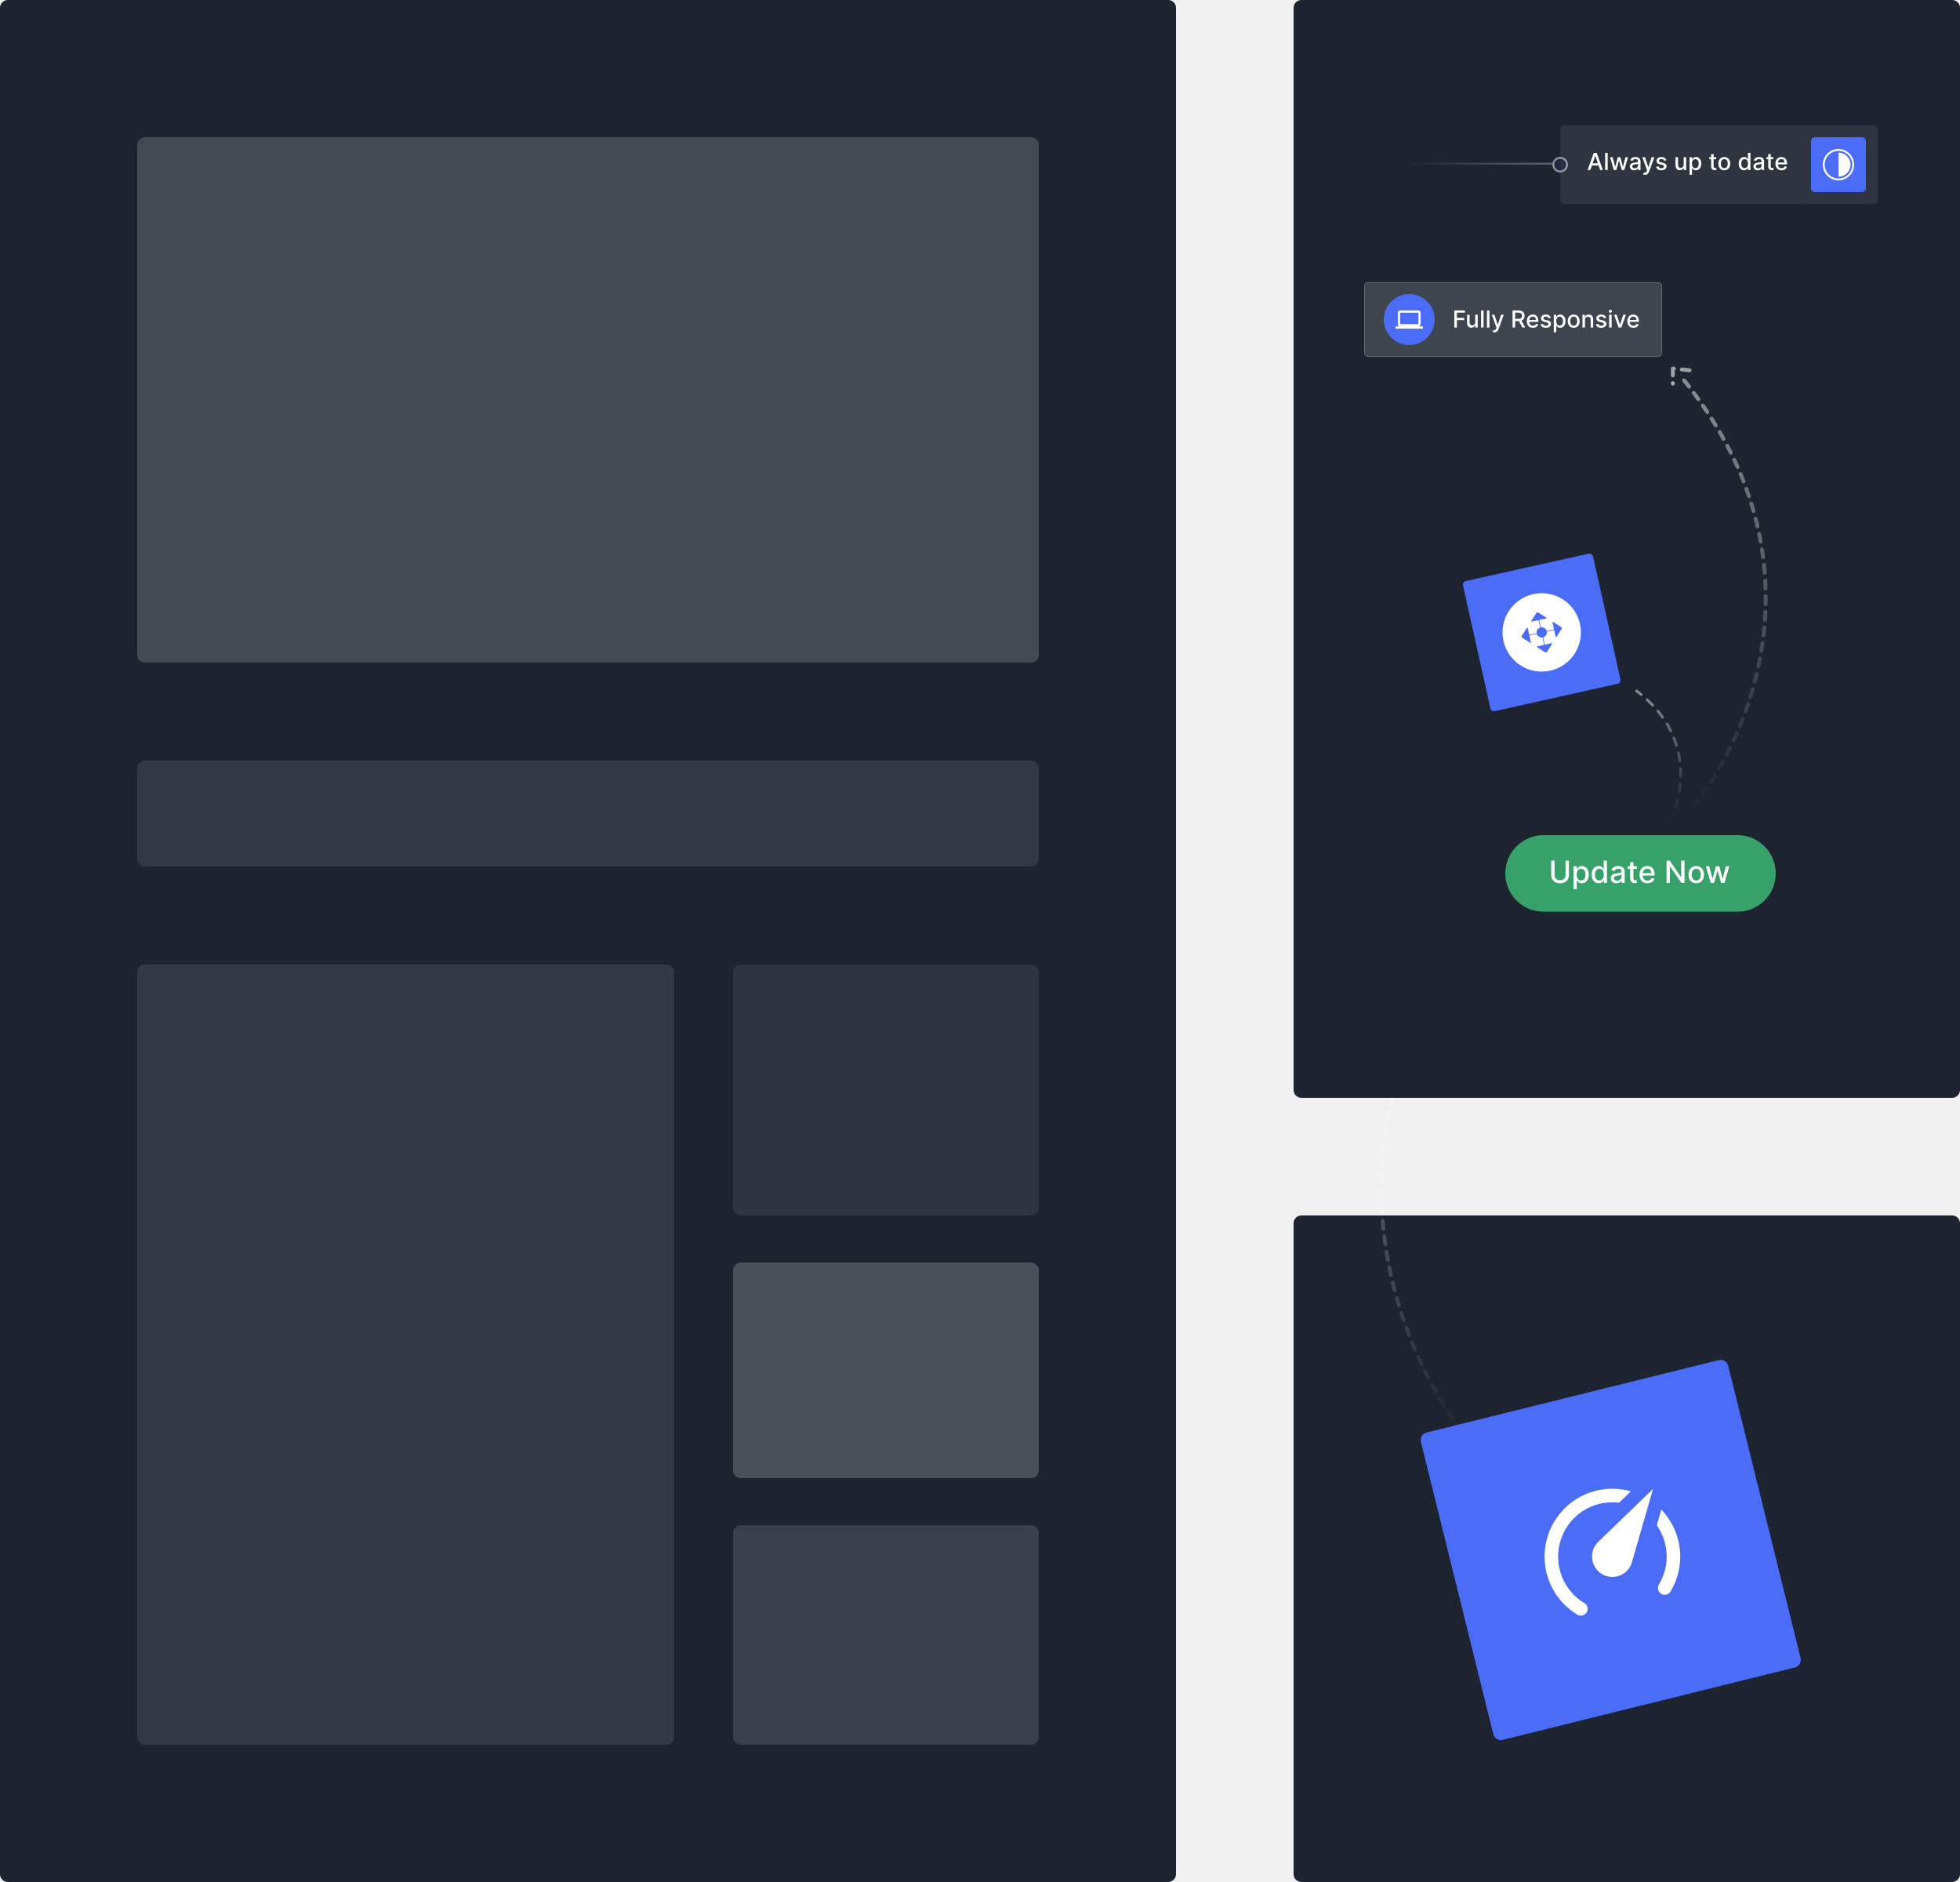
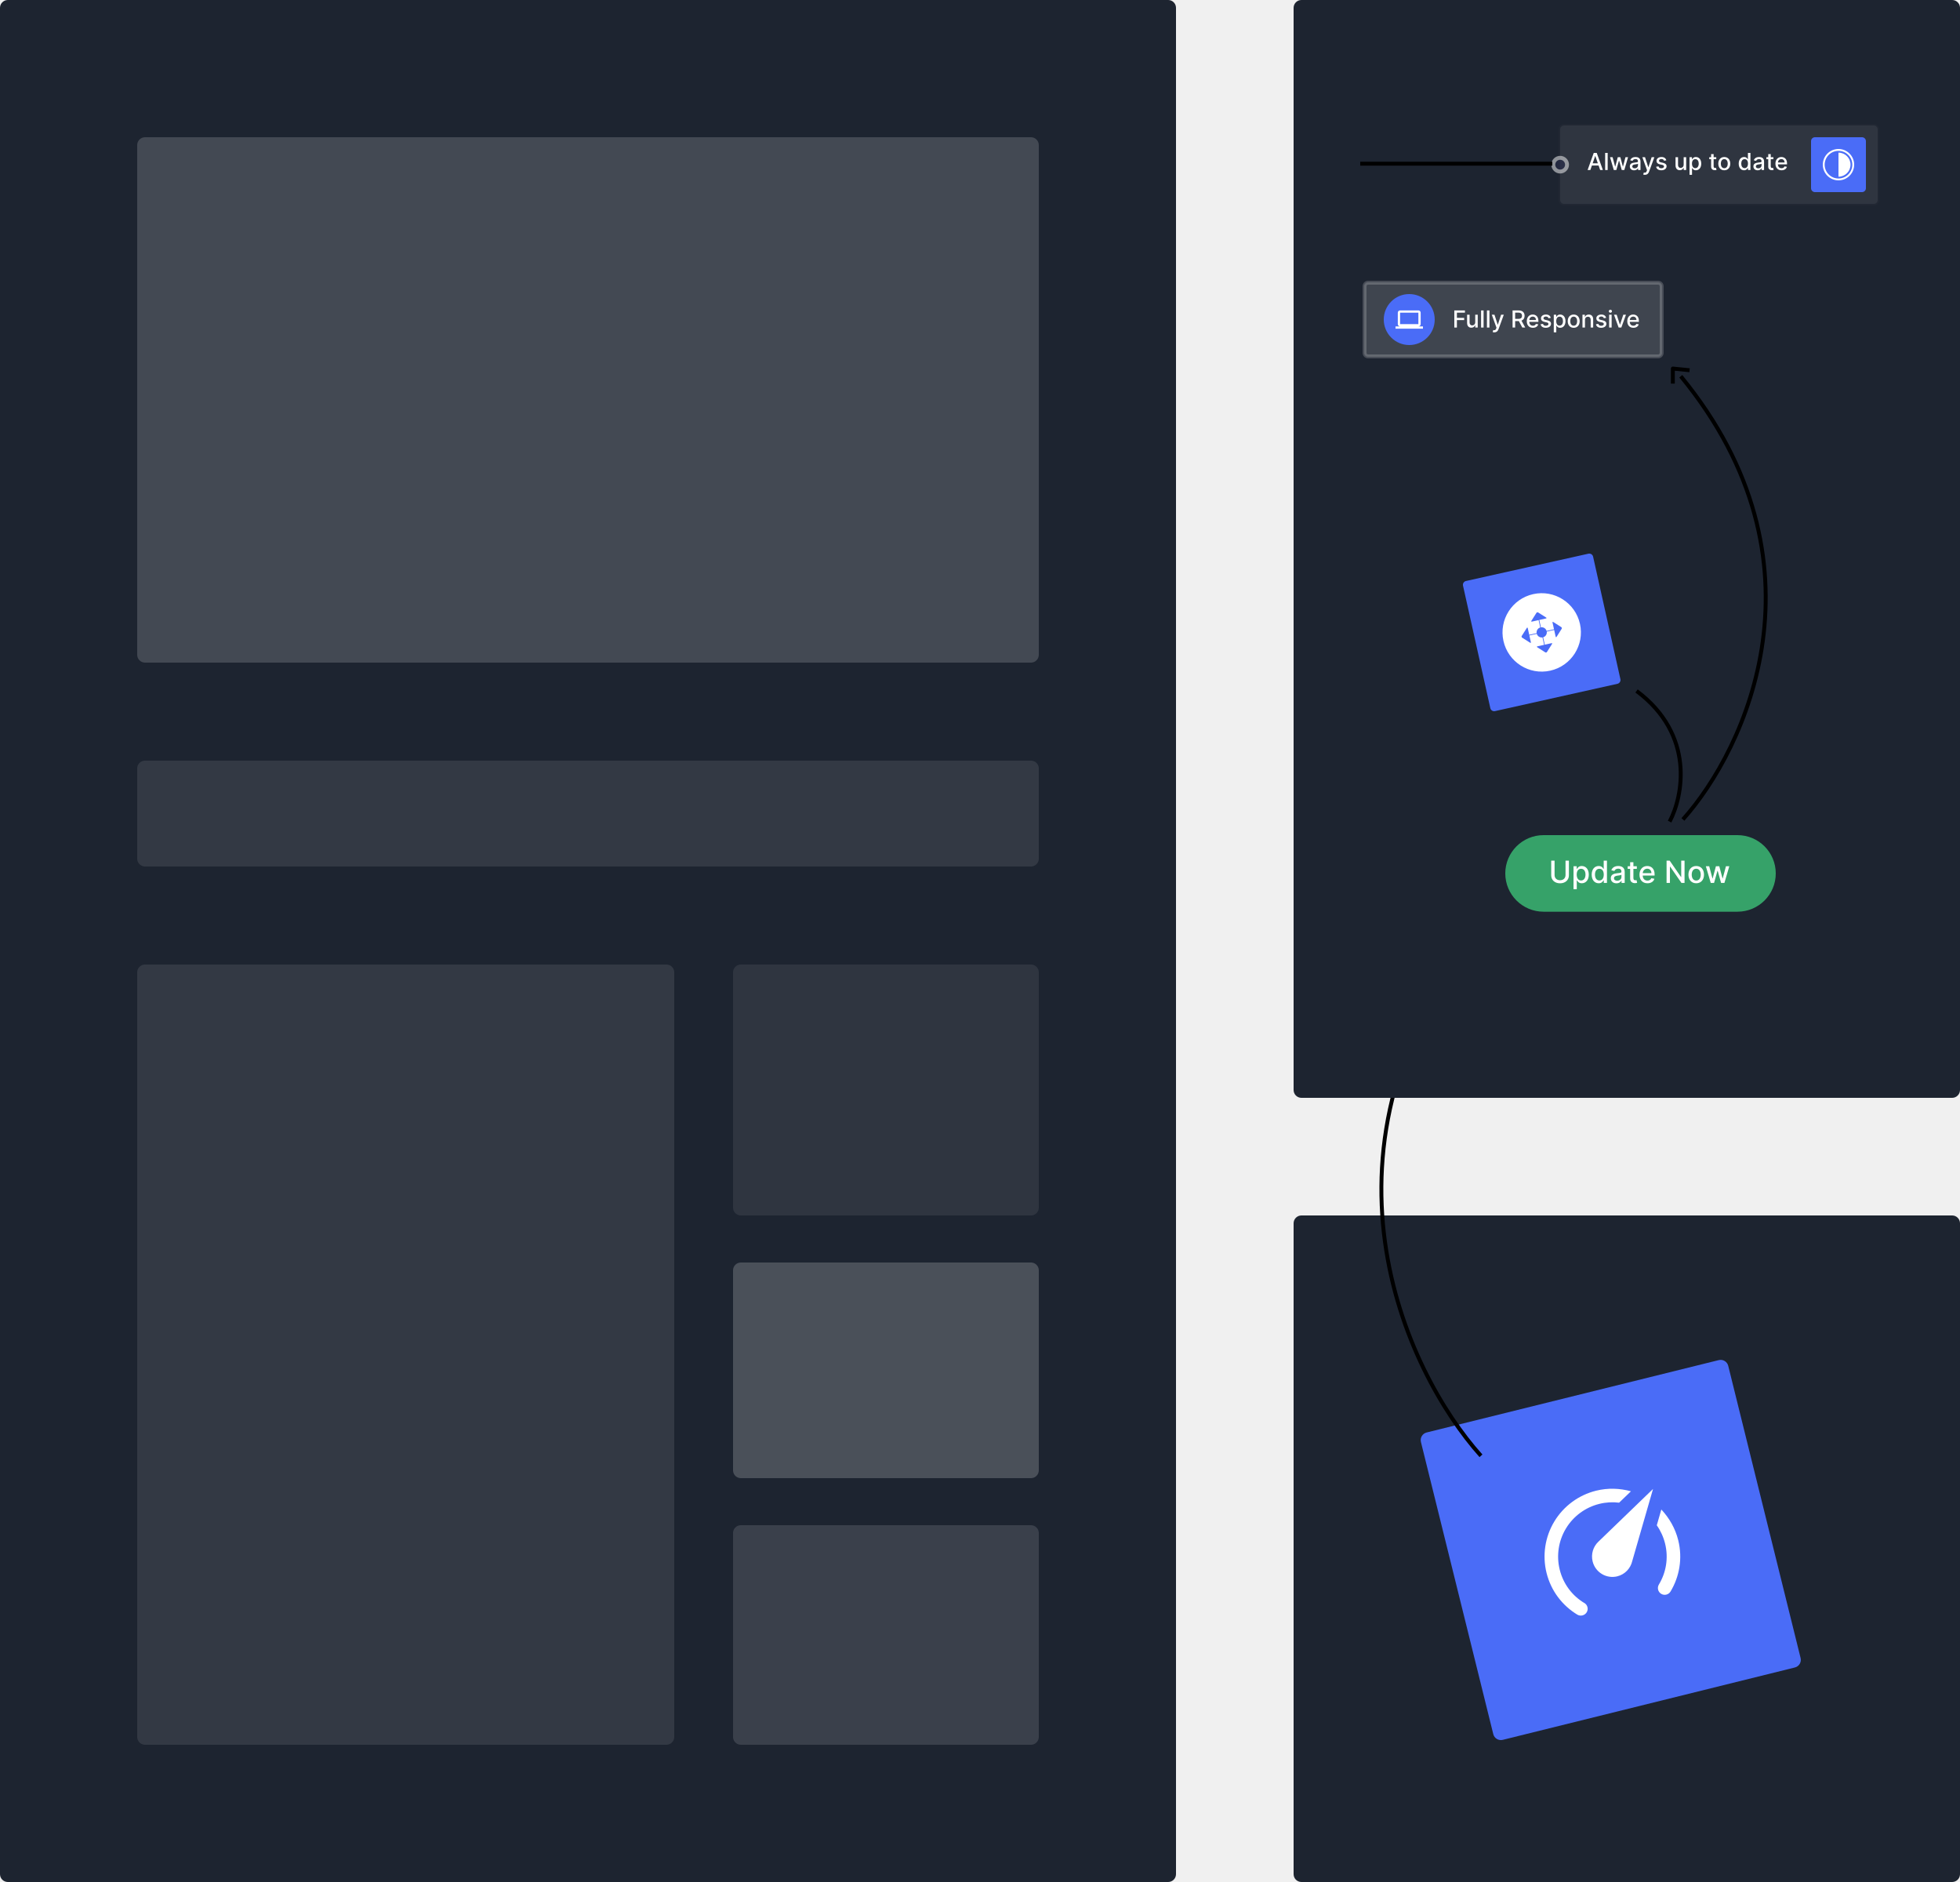
<svg xmlns="http://www.w3.org/2000/svg" width="500" height="480" viewBox="0 0 500 480" fill="none">
  <rect x="330" y="310" width="170" height="170" rx="2" fill="#1D2430" />
  <rect x="362" y="365.831" width="80.765" height="80.765" rx="2" transform="rotate(-13.9128 362 365.831)" fill="#4A6CF7" />
  <path d="M412.572 402.039C411.235 402.37 409.822 402.156 408.643 401.445C407.464 400.734 406.615 399.584 406.284 398.247C405.818 396.366 406.435 394.466 407.718 393.239L421.691 379.757L416.388 398.152C415.956 400.006 414.538 401.552 412.572 402.039ZM407.162 380.2C410.203 379.447 413.25 379.583 416.061 380.349L413.037 383.256C411.434 383.047 409.675 383.144 407.995 383.56C404.43 384.443 401.363 386.705 399.467 389.85C397.571 392.995 397.002 396.764 397.884 400.328C398.804 404.041 401.131 407.03 404.167 408.846L404.183 408.842C405.001 409.334 405.263 410.393 404.77 411.21C404.277 412.028 403.202 412.294 402.389 411.818C398.595 409.531 395.673 405.797 394.525 401.16C393.421 396.705 394.132 391.994 396.502 388.063C398.873 384.132 402.707 381.304 407.162 380.2ZM428.123 392.838C429.271 397.474 428.43 402.14 426.143 405.934C425.646 406.735 424.587 406.997 423.77 406.504C422.952 406.011 422.69 404.953 423.183 404.135C425.016 401.096 425.683 397.382 424.763 393.67C424.347 391.99 423.612 390.389 422.649 389.023L423.808 384.992C425.826 387.166 427.365 389.78 428.123 392.838Z" fill="white" />
  <rect width="300" height="480" rx="2" fill="#1D2430" />
  <rect x="35" y="35" width="230" height="134" rx="2" fill="white" fill-opacity="0.17" />
  <rect opacity="0.1" x="35" y="194" width="230" height="27" rx="2" fill="white" />
  <rect opacity="0.1" x="35" y="246" width="137" height="199" rx="2" fill="white" />
  <rect opacity="0.08" x="187" y="246" width="78" height="64" rx="2" fill="white" />
  <rect opacity="0.2" x="187" y="322" width="78" height="55" rx="2" fill="white" />
  <rect opacity="0.2" x="187" y="389" width="78" height="56" rx="2" fill="white" fill-opacity="0.65" />
-   <path d="M377.795 371.295C358.482 349.772 331.574 292.451 378.448 235.357" stroke="url(#paint0_linear_50_445)" stroke-linecap="round" stroke-linejoin="round" stroke-dasharray="2 2" />
-   <path d="M375.753 233.513L380.883 233V237.617" stroke="url(#paint1_linear_50_445)" stroke-linecap="round" stroke-linejoin="round" stroke-dasharray="2 2" />
+   <path d="M377.795 371.295C358.482 349.772 331.574 292.451 378.448 235.357" stroke="url(#paint0_linear_50_445)" strokeLinecap="round" stroke-linejoin="round" strokeDasharray="2 2" />
+   <path d="M375.753 233.513L380.883 233V237.617" stroke="url(#paint1_linear_50_445)" strokeLinecap="round" stroke-linejoin="round" strokeDasharray="2 2" />
  <rect x="330" width="170" height="280" rx="2" fill="#1D2430" />
  <rect x="384" y="213" width="69" height="19.528" rx="9.764" fill="#36A269" />
  <path d="M399.37 219.509V223.177C399.37 223.948 398.838 224.502 397.972 224.502C397.109 224.502 396.574 223.948 396.574 223.177V219.509H395.717V223.246C395.717 224.439 396.61 225.285 397.972 225.285C399.334 225.285 400.23 224.439 400.23 223.246V219.509H399.37Z" fill="white" />
  <path d="M401.41 226.788H402.239V224.527H402.289C402.439 224.799 402.744 225.274 403.521 225.274C404.553 225.274 405.302 224.447 405.302 223.068C405.302 221.687 404.541 220.874 403.512 220.874C402.722 220.874 402.436 221.357 402.289 221.62H402.22V220.93H401.41V226.788ZM402.222 223.06C402.222 222.17 402.611 221.579 403.335 221.579C404.087 221.579 404.464 222.214 404.464 223.06C404.464 223.914 404.075 224.566 403.335 224.566C402.622 224.566 402.222 223.956 402.222 223.06Z" fill="white" />
  <path d="M407.826 225.274C408.602 225.274 408.908 224.799 409.057 224.527H409.127V225.19H409.937V219.509H409.107V221.62H409.057C408.908 221.357 408.625 220.874 407.831 220.874C406.802 220.874 406.045 221.687 406.045 223.068C406.045 224.447 406.791 225.274 407.826 225.274ZM408.009 224.566C407.268 224.566 406.883 223.914 406.883 223.06C406.883 222.214 407.26 221.579 408.009 221.579C408.733 221.579 409.121 222.17 409.121 223.06C409.121 223.956 408.725 224.566 408.009 224.566Z" fill="white" />
  <path d="M412.36 225.285C413.065 225.285 413.462 224.927 413.62 224.608H413.653V225.19H414.463V222.361C414.463 221.121 413.487 220.874 412.81 220.874C412.039 220.874 411.329 221.185 411.051 221.962L411.831 222.139C411.953 221.837 412.263 221.545 412.821 221.545C413.356 221.545 413.631 221.826 413.631 222.308V222.328C413.631 222.63 413.32 222.624 412.555 222.713C411.747 222.808 410.921 223.018 410.921 223.986C410.921 224.824 411.55 225.285 412.36 225.285ZM412.541 224.619C412.072 224.619 411.734 224.408 411.734 223.998C411.734 223.554 412.127 223.396 412.607 223.332C412.876 223.296 413.514 223.224 413.634 223.104V223.654C413.634 224.158 413.231 224.619 412.541 224.619Z" fill="white" />
  <path d="M417.557 220.93H416.683V219.909H415.853V220.93H415.229V221.595H415.853V224.111C415.851 224.885 416.442 225.26 417.096 225.246C417.36 225.243 417.537 225.193 417.634 225.157L417.485 224.472C417.429 224.483 417.326 224.508 417.193 224.508C416.924 224.508 416.683 224.419 416.683 223.939V221.595H417.557V220.93Z" fill="white" />
  <path d="M420.265 225.276C421.194 225.276 421.851 224.819 422.04 224.125L421.255 223.984C421.105 224.386 420.745 224.591 420.273 224.591C419.563 224.591 419.086 224.131 419.064 223.31H422.093V223.016C422.093 221.476 421.172 220.874 420.206 220.874C419.019 220.874 418.237 221.778 418.237 223.088C418.237 224.411 419.008 225.276 420.265 225.276ZM419.066 222.688C419.1 222.084 419.538 221.559 420.212 221.559C420.856 221.559 421.277 222.036 421.28 222.688H419.066Z" fill="white" />
  <path d="M429.732 219.509H428.883V223.681H428.83L425.94 219.509H425.147V225.19H426.004V221.024H426.057L428.944 225.19H429.732V219.509Z" fill="white" />
  <path d="M432.71 225.276C433.912 225.276 434.697 224.397 434.697 223.079C434.697 221.753 433.912 220.874 432.71 220.874C431.509 220.874 430.724 221.753 430.724 223.079C430.724 224.397 431.509 225.276 432.71 225.276ZM432.713 224.58C431.928 224.58 431.562 223.895 431.562 223.077C431.562 222.261 431.928 221.568 432.713 221.568C433.493 221.568 433.859 222.261 433.859 223.077C433.859 223.895 433.493 224.58 432.713 224.58Z" fill="white" />
  <path d="M436.416 225.19H437.26L438.125 222.114H438.189L439.054 225.19H439.9L441.151 220.93H440.294L439.465 224.045H439.423L438.591 220.93H437.734L436.896 224.059H436.855L436.02 220.93H435.163L436.416 225.19Z" fill="white" />
-   <path d="M429.313 209C445.373 191.102 467.749 143.437 428.77 95.96" stroke="url(#paint2_linear_50_445)" stroke-linecap="round" stroke-linejoin="round" stroke-dasharray="2 2" />
-   <path d="M431.011 94.427L426.746 94V97.839" stroke="url(#paint3_linear_50_445)" stroke-linecap="round" stroke-linejoin="round" stroke-dasharray="2 2" />
-   <path d="M425.919 209.552C429.35 203.094 432.466 187.389 417.488 176.228" stroke="url(#paint4_linear_50_445)" stroke-width="0.7" stroke-linecap="round" stroke-linejoin="round" stroke-dasharray="2 2" />
+   <path d="M429.313 209C445.373 191.102 467.749 143.437 428.77 95.96" stroke="url(#paint2_linear_50_445)" strokeLinecap="round" stroke-linejoin="round" strokeDasharray="2 2" />
+   <path d="M431.011 94.427L426.746 94V97.839" stroke="url(#paint3_linear_50_445)" strokeLinecap="round" stroke-linejoin="round" strokeDasharray="2 2" />
+   <path d="M425.919 209.552C429.35 203.094 432.466 187.389 417.488 176.228" stroke="url(#paint4_linear_50_445)" strokeWidth="0.7" strokeLinecap="round" stroke-linejoin="round" strokeDasharray="2 2" />
  <rect x="348" y="72" width="76" height="19" rx="1" fill="white" fill-opacity="0.15" />
-   <rect x="348.1" y="72.1" width="75.8" height="18.8" rx="0.9" stroke="white" stroke-opacity="0.19" stroke-width="0.2" />
+   <rect x="348.1" y="72.1" width="75.8" height="18.8" rx="0.9" stroke="white" stroke-opacity="0.19" strokeWidth="0.2" />
  <path d="M371 83.538H371.658V81.636H373.512V81.071H371.658V79.742H373.706V79.175H371V83.538Z" fill="white" />
  <path d="M376.333 82.181C376.335 82.737 375.921 83.001 375.563 83.001C375.169 83.001 374.896 82.716 374.896 82.271V80.266H374.259V82.347C374.259 83.159 374.705 83.581 375.333 83.581C375.825 83.581 376.16 83.321 376.311 82.972H376.345V83.538H376.972V80.266H376.333V82.181Z" fill="white" />
  <path d="M378.465 79.175H377.828V83.538H378.465V79.175Z" fill="white" />
  <path d="M379.959 79.175H379.322V83.538H379.959V79.175Z" fill="white" />
  <path d="M381.219 84.766C381.745 84.766 382.077 84.491 382.267 83.975L383.62 80.272L382.932 80.266L382.103 82.805H382.069L381.24 80.266H380.558L381.756 83.581L381.677 83.798C381.515 84.233 381.287 84.269 380.938 84.173L380.784 84.695C380.861 84.729 381.027 84.766 381.219 84.766Z" fill="white" />
  <path d="M385.859 83.538H386.518V81.887H387.413C387.428 81.887 387.44 81.887 387.455 81.887L388.342 83.538H389.092L388.124 81.772C388.659 81.574 388.925 81.129 388.925 80.543C388.925 79.739 388.427 79.175 387.415 79.175H385.859V83.538ZM386.518 81.32V79.739H387.344C387.994 79.739 388.263 80.048 388.263 80.543C388.263 81.035 387.994 81.32 387.353 81.32H386.518Z" fill="white" />
  <path d="M391.045 83.604C391.759 83.604 392.264 83.253 392.409 82.72L391.806 82.612C391.691 82.921 391.414 83.078 391.051 83.078C390.506 83.078 390.139 82.724 390.122 82.094H392.449V81.868C392.449 80.685 391.742 80.223 391 80.223C390.088 80.223 389.487 80.918 389.487 81.923C389.487 82.94 390.08 83.604 391.045 83.604ZM390.124 81.617C390.15 81.152 390.487 80.749 391.004 80.749C391.499 80.749 391.823 81.116 391.825 81.617H390.124Z" fill="white" />
  <path d="M395.608 81.065C395.476 80.555 395.078 80.223 394.37 80.223C393.631 80.223 393.107 80.613 393.107 81.192C393.107 81.657 393.388 81.966 394.002 82.102L394.556 82.224C394.871 82.294 395.018 82.435 395.018 82.639C395.018 82.893 394.748 83.091 394.33 83.091C393.949 83.091 393.703 82.927 393.627 82.605L393.011 82.699C393.118 83.278 393.599 83.604 394.334 83.604C395.125 83.604 395.672 83.185 395.672 82.592C395.672 82.13 395.378 81.844 394.777 81.706L394.257 81.587C393.897 81.501 393.742 81.38 393.744 81.158C393.742 80.907 394.015 80.728 394.377 80.728C394.773 80.728 394.956 80.947 395.031 81.167L395.608 81.065Z" fill="white" />
  <path d="M396.373 84.766H397.01V83.029H397.048C397.163 83.238 397.398 83.602 397.994 83.602C398.787 83.602 399.362 82.967 399.362 81.908C399.362 80.847 398.778 80.223 397.988 80.223C397.381 80.223 397.161 80.594 397.048 80.796H396.995V80.266H396.373V84.766ZM396.997 81.902C396.997 81.218 397.295 80.764 397.851 80.764C398.429 80.764 398.719 81.252 398.719 81.902C398.719 82.558 398.42 83.059 397.851 83.059C397.304 83.059 396.997 82.59 396.997 81.902Z" fill="white" />
  <path d="M401.454 83.604C402.377 83.604 402.98 82.929 402.98 81.917C402.98 80.898 402.377 80.223 401.454 80.223C400.532 80.223 399.929 80.898 399.929 81.917C399.929 82.929 400.532 83.604 401.454 83.604ZM401.456 83.07C400.854 83.07 400.572 82.543 400.572 81.915C400.572 81.288 400.854 80.756 401.456 80.756C402.055 80.756 402.336 81.288 402.336 81.915C402.336 82.543 402.055 83.07 401.456 83.07Z" fill="white" />
  <path d="M404.328 81.595C404.328 81.073 404.648 80.775 405.091 80.775C405.523 80.775 405.786 81.058 405.786 81.533V83.538H406.423V81.457C406.423 80.647 405.977 80.223 405.308 80.223C404.816 80.223 404.494 80.451 404.343 80.798H404.303V80.266H403.691V83.538H404.328V81.595Z" fill="white" />
  <path d="M409.729 81.065C409.597 80.555 409.199 80.223 408.491 80.223C407.752 80.223 407.228 80.613 407.228 81.192C407.228 81.657 407.509 81.966 408.123 82.102L408.677 82.224C408.992 82.294 409.139 82.435 409.139 82.639C409.139 82.893 408.869 83.091 408.451 83.091C408.07 83.091 407.825 82.927 407.748 82.605L407.132 82.699C407.239 83.278 407.72 83.604 408.455 83.604C409.246 83.604 409.793 83.185 409.793 82.592C409.793 82.13 409.499 81.844 408.898 81.706L408.379 81.587C408.018 81.501 407.863 81.38 407.865 81.158C407.863 80.907 408.136 80.728 408.498 80.728C408.894 80.728 409.077 80.947 409.152 81.167L409.729 81.065Z" fill="white" />
  <path d="M410.494 83.538H411.131V80.266H410.494V83.538ZM410.816 79.761C411.035 79.761 411.218 79.59 411.218 79.381C411.218 79.173 411.035 79 410.816 79C410.594 79 410.413 79.173 410.413 79.381C410.413 79.59 410.594 79.761 410.816 79.761Z" fill="white" />
  <path d="M414.788 80.266H414.104L413.277 82.784H413.243L412.414 80.266H411.73L412.919 83.538H413.601L414.788 80.266Z" fill="white" />
  <path d="M416.68 83.604C417.393 83.604 417.898 83.253 418.043 82.72L417.44 82.612C417.325 82.921 417.048 83.078 416.686 83.078C416.141 83.078 415.774 82.724 415.757 82.094H418.084V81.868C418.084 80.685 417.376 80.223 416.635 80.223C415.723 80.223 415.122 80.918 415.122 81.923C415.122 82.94 415.714 83.604 416.68 83.604ZM415.759 81.617C415.785 81.152 416.121 80.749 416.639 80.749C417.134 80.749 417.457 81.116 417.46 81.617H415.759Z" fill="white" />
  <circle cx="359.5" cy="81.5" r="6.5" fill="#4A6CF7" />
  <path d="M357.167 79.75H361.833V82.667H357.167V79.75ZM361.833 83.25C361.988 83.25 362.136 83.189 362.246 83.079C362.355 82.97 362.417 82.821 362.417 82.667V79.75C362.417 79.426 362.154 79.167 361.833 79.167H357.167C356.843 79.167 356.583 79.426 356.583 79.75V82.667C356.583 82.821 356.645 82.97 356.754 83.079C356.864 83.189 357.012 83.25 357.167 83.25H356V83.833H363V83.25H361.833Z" fill="white" />
  <rect x="373" y="148.4" width="34" height="34" rx="1" transform="rotate(-12.5713 373 148.4)" fill="#4A6CF7" />
  <circle cx="393.293" cy="161.293" r="10" transform="rotate(-12.5713 393.293 161.293)" fill="white" />
  <g clip-path="url(#clip0_50_445)">
    <path d="M398.281 159.94L396.256 158.654C396.106 158.558 396.015 158.621 396.054 158.796L396.433 160.496L394.539 160.919C394.355 160.293 393.738 159.901 393.094 160L392.675 158.119L394.375 157.74C394.55 157.701 394.569 157.593 394.418 157.497L392.393 156.21C392.242 156.115 392.043 156.159 391.948 156.309L390.661 158.335C390.565 158.485 390.629 158.576 390.803 158.537L392.504 158.158L392.923 160.037C392.298 160.222 391.905 160.838 392.005 161.483L390.111 161.905L389.732 160.206C389.693 160.031 389.584 160.012 389.489 160.163L388.202 162.188C388.106 162.338 388.151 162.538 388.301 162.633L390.326 163.92C390.477 164.015 390.567 163.952 390.528 163.778L390.149 162.076L392.04 161.654C392.225 162.279 392.842 162.672 393.486 162.572L393.908 164.464L392.208 164.843C392.034 164.882 392.015 164.991 392.165 165.086L394.191 166.373C394.341 166.468 394.54 166.424 394.636 166.274L395.923 164.248C396.018 164.098 395.955 164.007 395.78 164.046L394.082 164.425L393.661 162.536C394.286 162.351 394.678 161.735 394.579 161.091L396.471 160.669L396.85 162.369C396.889 162.544 396.997 162.563 397.093 162.412L398.38 160.387C398.476 160.236 398.432 160.036 398.281 159.94Z" fill="#4A6CF7" />
  </g>
  <g opacity="0.08">
    <rect x="398" y="32" width="81" height="20" rx="1" fill="white" />
-     <rect x="398.1" y="32.1" width="80.8" height="19.8" rx="0.9" stroke="white" stroke-opacity="0.19" stroke-width="0.2" />
+     <rect x="398.1" y="32.1" width="80.8" height="19.8" rx="0.9" stroke="white" stroke-opacity="0.19" strokeWidth="0.2" />
  </g>
  <rect x="462" y="35" width="14" height="14" rx="1" fill="#4A6CF7" />
  <path d="M468.998 38C466.791 38 465 39.791 465 41.998C465 44.209 466.791 46 468.998 46C471.209 46 473 44.209 473 41.998C473 39.791 471.209 38 468.998 38ZM469 45.524C467.054 45.524 465.476 43.946 465.476 42C465.476 40.054 467.054 38.476 469 38.476C470.946 38.476 472.524 40.054 472.524 42C472.524 43.946 470.946 45.524 469 45.524ZM469 38.928V45.069C470.694 45.069 472.071 43.692 472.071 41.998C472.071 40.308 470.694 38.928 469 38.928Z" fill="white" />
  <path d="M405.699 43.364L406.099 42.209H407.804L408.202 43.364H408.901L407.331 39H406.57L405 43.364H405.699ZM406.291 41.655L406.935 39.793H406.969L407.612 41.655H406.291Z" fill="white" />
  <path d="M410.117 39H409.48V43.364H410.117V39Z" fill="white" />
  <path d="M411.684 43.364H412.332L412.996 41.001H413.045L413.71 43.364H414.36L415.321 40.091H414.663L414.026 42.484H413.994L413.354 40.091H412.696L412.053 42.494H412.021L411.379 40.091H410.721L411.684 43.364Z" fill="white" />
  <path d="M416.878 43.436C417.419 43.436 417.724 43.161 417.845 42.916H417.871V43.364H418.493V41.19C418.493 40.238 417.743 40.048 417.223 40.048C416.631 40.048 416.085 40.287 415.872 40.883L416.471 41.02C416.565 40.788 416.803 40.564 417.232 40.564C417.643 40.564 417.854 40.779 417.854 41.15V41.165C417.854 41.397 417.615 41.393 417.027 41.461C416.407 41.533 415.772 41.695 415.772 42.439C415.772 43.082 416.256 43.436 416.878 43.436ZM417.017 42.925C416.656 42.925 416.396 42.763 416.396 42.447C416.396 42.106 416.699 41.985 417.068 41.936C417.274 41.908 417.764 41.853 417.856 41.761V42.183C417.856 42.571 417.547 42.925 417.017 42.925Z" fill="white" />
  <path d="M419.627 44.591C420.153 44.591 420.486 44.316 420.675 43.8L422.028 40.097L421.34 40.091L420.511 42.631H420.477L419.648 40.091H418.967L420.164 43.406L420.085 43.624C419.923 44.058 419.695 44.094 419.346 43.999L419.192 44.521C419.269 44.555 419.435 44.591 419.627 44.591Z" fill="white" />
  <path d="M425.081 40.89C424.949 40.381 424.551 40.048 423.843 40.048C423.104 40.048 422.58 40.438 422.58 41.018C422.58 41.482 422.861 41.791 423.475 41.928L424.029 42.049C424.344 42.119 424.491 42.26 424.491 42.465C424.491 42.718 424.22 42.916 423.803 42.916C423.421 42.916 423.176 42.752 423.1 42.43L422.484 42.524C422.59 43.104 423.072 43.43 423.807 43.43C424.597 43.43 425.145 43.01 425.145 42.418C425.145 41.955 424.851 41.67 424.25 41.531L423.73 41.412C423.37 41.327 423.215 41.205 423.217 40.984C423.215 40.732 423.487 40.553 423.85 40.553C424.246 40.553 424.429 40.773 424.504 40.992L425.081 40.89Z" fill="white" />
  <path d="M429.507 42.006C429.509 42.562 429.095 42.827 428.737 42.827C428.343 42.827 428.07 42.541 428.07 42.096V40.091H427.433V42.173C427.433 42.984 427.879 43.406 428.507 43.406C428.999 43.406 429.334 43.146 429.485 42.797H429.519V43.364H430.146V40.091H429.507V42.006Z" fill="white" />
  <path d="M431.002 44.591H431.639V42.854H431.677C431.792 43.063 432.027 43.428 432.623 43.428C433.416 43.428 433.991 42.793 433.991 41.734C433.991 40.673 433.407 40.048 432.617 40.048C432.01 40.048 431.79 40.419 431.677 40.621H431.624V40.091H431.002V44.591ZM431.626 41.727C431.626 41.043 431.924 40.59 432.48 40.59C433.058 40.59 433.348 41.077 433.348 41.727C433.348 42.383 433.049 42.884 432.48 42.884C431.933 42.884 431.626 42.416 431.626 41.727Z" fill="white" />
  <path d="M437.82 40.091H437.149V39.307H436.512V40.091H436.033V40.602H436.512V42.535C436.51 43.129 436.964 43.417 437.467 43.406C437.669 43.404 437.806 43.366 437.88 43.338L437.765 42.812C437.722 42.82 437.644 42.84 437.541 42.84C437.335 42.84 437.149 42.771 437.149 42.403V40.602H437.82V40.091Z" fill="white" />
  <path d="M439.869 43.43C440.791 43.43 441.394 42.754 441.394 41.742C441.394 40.724 440.791 40.048 439.869 40.048C438.946 40.048 438.343 40.724 438.343 41.742C438.343 42.754 438.946 43.43 439.869 43.43ZM439.871 42.895C439.268 42.895 438.987 42.369 438.987 41.74C438.987 41.114 439.268 40.581 439.871 40.581C440.469 40.581 440.751 41.114 440.751 41.74C440.751 42.369 440.469 42.895 439.871 42.895Z" fill="white" />
  <path d="M444.918 43.428C445.515 43.428 445.749 43.063 445.864 42.854H445.918V43.364H446.54V39H445.903V40.621H445.864C445.749 40.419 445.532 40.048 444.923 40.048C444.132 40.048 443.55 40.673 443.55 41.734C443.55 42.793 444.124 43.428 444.918 43.428ZM445.059 42.884C444.49 42.884 444.194 42.383 444.194 41.727C444.194 41.077 444.484 40.59 445.059 40.59C445.615 40.59 445.913 41.043 445.913 41.727C445.913 42.416 445.609 42.884 445.059 42.884Z" fill="white" />
  <path d="M448.401 43.436C448.943 43.436 449.247 43.161 449.369 42.916H449.394V43.364H450.017V41.19C450.017 40.238 449.267 40.048 448.747 40.048C448.154 40.048 447.609 40.287 447.396 40.883L447.994 41.02C448.088 40.788 448.327 40.564 448.755 40.564C449.166 40.564 449.377 40.779 449.377 41.15V41.165C449.377 41.397 449.139 41.393 448.551 41.461C447.931 41.533 447.296 41.695 447.296 42.439C447.296 43.082 447.779 43.436 448.401 43.436ZM448.54 42.925C448.18 42.925 447.92 42.763 447.92 42.447C447.92 42.106 448.222 41.985 448.591 41.936C448.798 41.908 449.288 41.853 449.379 41.761V42.183C449.379 42.571 449.07 42.925 448.54 42.925Z" fill="white" />
  <path d="M452.393 40.091H451.722V39.307H451.085V40.091H450.605V40.602H451.085V42.535C451.082 43.129 451.536 43.417 452.039 43.406C452.241 43.404 452.378 43.366 452.452 43.338L452.337 42.812C452.295 42.82 452.216 42.84 452.114 42.84C451.907 42.84 451.722 42.771 451.722 42.403V40.602H452.393V40.091Z" fill="white" />
  <path d="M454.473 43.43C455.187 43.43 455.692 43.078 455.836 42.545L455.233 42.437C455.118 42.746 454.841 42.903 454.479 42.903C453.934 42.903 453.567 42.55 453.55 41.919H455.877V41.693C455.877 40.511 455.17 40.048 454.428 40.048C453.516 40.048 452.915 40.743 452.915 41.749C452.915 42.765 453.508 43.43 454.473 43.43ZM453.552 41.442C453.578 40.977 453.915 40.575 454.432 40.575C454.927 40.575 455.251 40.941 455.253 41.442H453.552Z" fill="white" />
-   <circle opacity="0.5" cx="398" cy="42" r="1.75" fill="#282C4D" stroke="white" stroke-width="0.5" />
-   <line x1="347" y1="41.75" x2="396" y2="41.75" stroke="url(#paint5_linear_50_445)" stroke-width="0.5" />
+   <circle opacity="0.5" cx="398" cy="42" r="1.75" fill="#282C4D" stroke="white" strokeWidth="0.5" />
+   <line x1="347" y1="41.75" x2="396" y2="41.75" stroke="url(#paint5_linear_50_445)" strokeWidth="0.5" />
  <defs>
    <linearGradient id="paint0_linear_50_445" x1="374.3" y1="234.975" x2="361.897" y2="369.833" gradientUnits="userSpaceOnUse">
-       <stop stop-color="white" stop-opacity="0.48" />
-       <stop offset="1" stop-color="white" stop-opacity="0" />
+       <stop stopColor="white" stopOpacity="0.48" />
+       <stop offset="1" stopColor="white" stopOpacity="0" />
    </linearGradient>
    <linearGradient id="paint1_linear_50_445" x1="378.318" y1="233" x2="378.318" y2="237.617" gradientUnits="userSpaceOnUse">
-       <stop stop-color="white" stop-opacity="0.55" />
-       <stop offset="1" stop-color="white" stop-opacity="0.62" />
+       <stop stopColor="white" stopOpacity="0.55" />
+       <stop offset="1" stopColor="white" stopOpacity="0.62" />
    </linearGradient>
    <linearGradient id="paint2_linear_50_445" x1="432.22" y1="95.642" x2="442.533" y2="207.784" gradientUnits="userSpaceOnUse">
-       <stop stop-color="white" stop-opacity="0.48" />
-       <stop offset="1" stop-color="white" stop-opacity="0" />
+       <stop stopColor="white" stopOpacity="0.48" />
+       <stop offset="1" stopColor="white" stopOpacity="0" />
    </linearGradient>
    <linearGradient id="paint3_linear_50_445" x1="428.878" y1="94" x2="428.878" y2="97.839" gradientUnits="userSpaceOnUse">
-       <stop stop-color="white" stop-opacity="0.55" />
-       <stop offset="1" stop-color="white" stop-opacity="0.62" />
+       <stop stopColor="white" stopOpacity="0.55" />
+       <stop offset="1" stopColor="white" stopOpacity="0.62" />
    </linearGradient>
    <linearGradient id="paint4_linear_50_445" x1="418.483" y1="175.882" x2="429.732" y2="208.225" gradientUnits="userSpaceOnUse">
-       <stop stop-color="white" stop-opacity="0.48" />
-       <stop offset="1" stop-color="white" stop-opacity="0" />
+       <stop stopColor="white" stopOpacity="0.48" />
+       <stop offset="1" stopColor="white" stopOpacity="0" />
    </linearGradient>
    <linearGradient id="paint5_linear_50_445" x1="396" y1="42" x2="359.25" y2="42" gradientUnits="userSpaceOnUse">
-       <stop stop-color="white" stop-opacity="0.28" />
-       <stop offset="1" stop-color="white" stop-opacity="0" />
+       <stop stopColor="white" stopOpacity="0.28" />
+       <stop offset="1" stopColor="white" stopOpacity="0" />
    </linearGradient>
    <clipPath id="clip0_50_445">
      <rect width="12" height="12" fill="white" transform="translate(386.13 156.742) rotate(-12.5713)" />
    </clipPath>
  </defs>
</svg>
